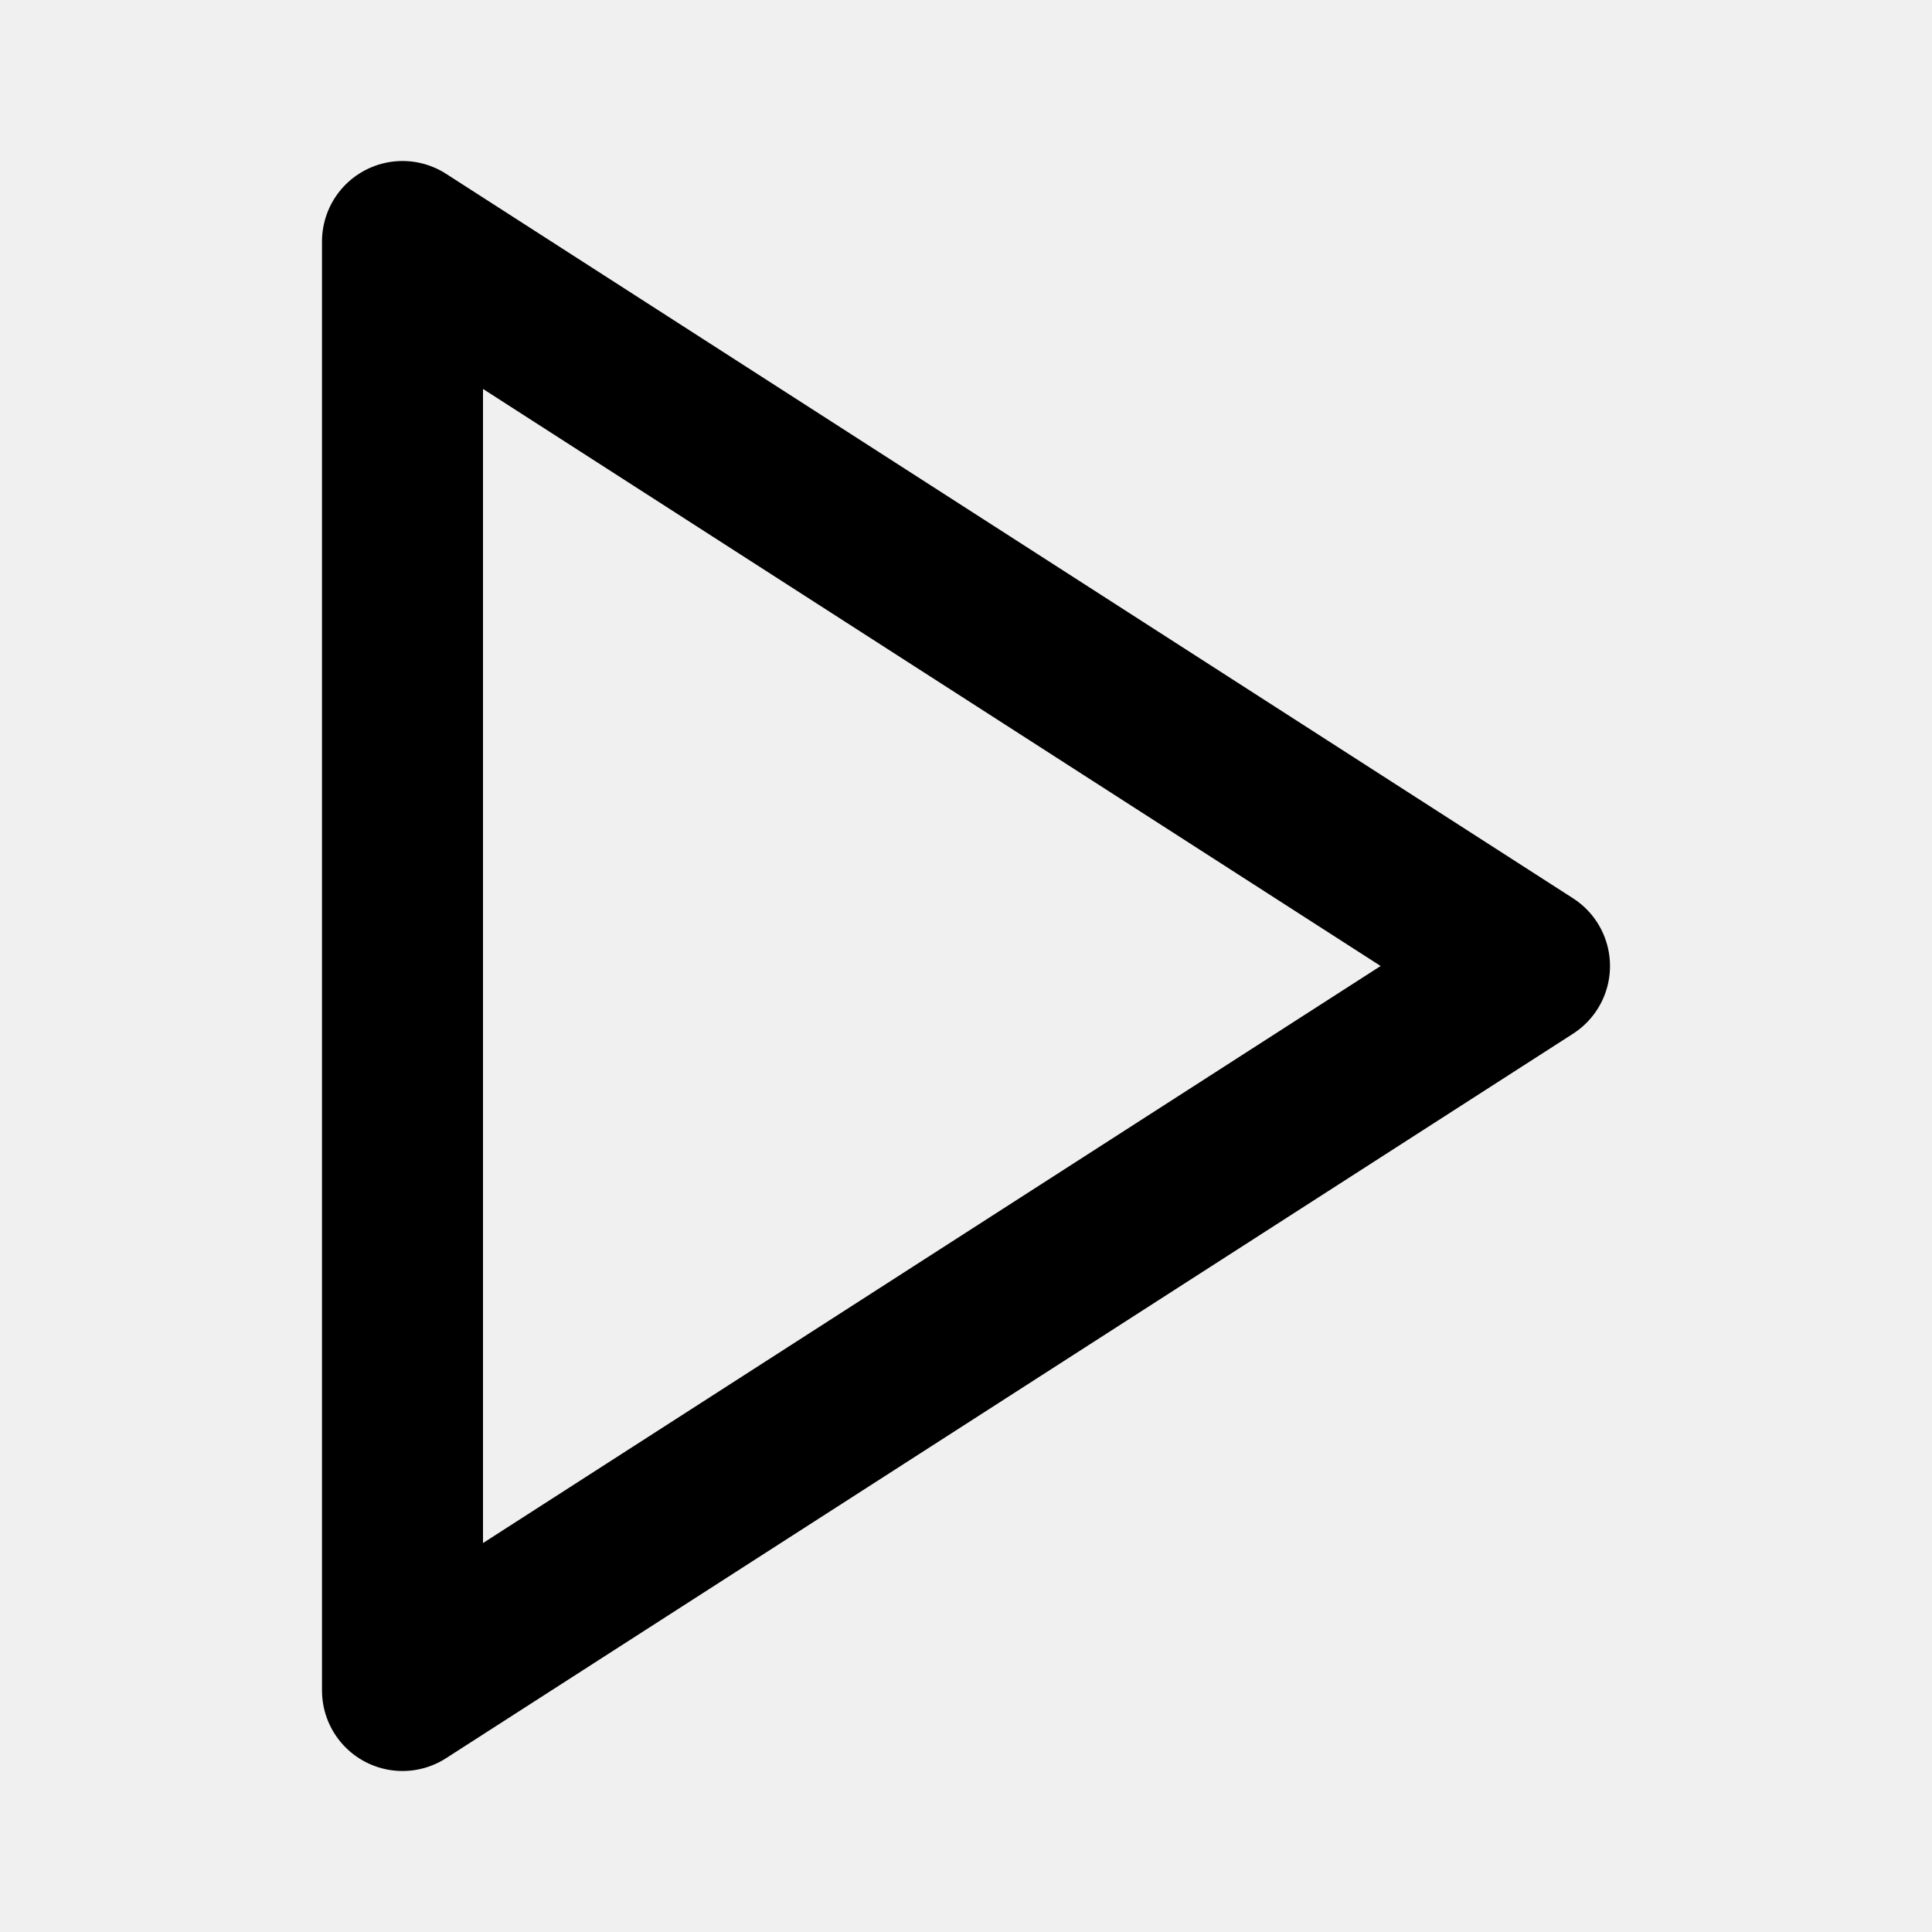
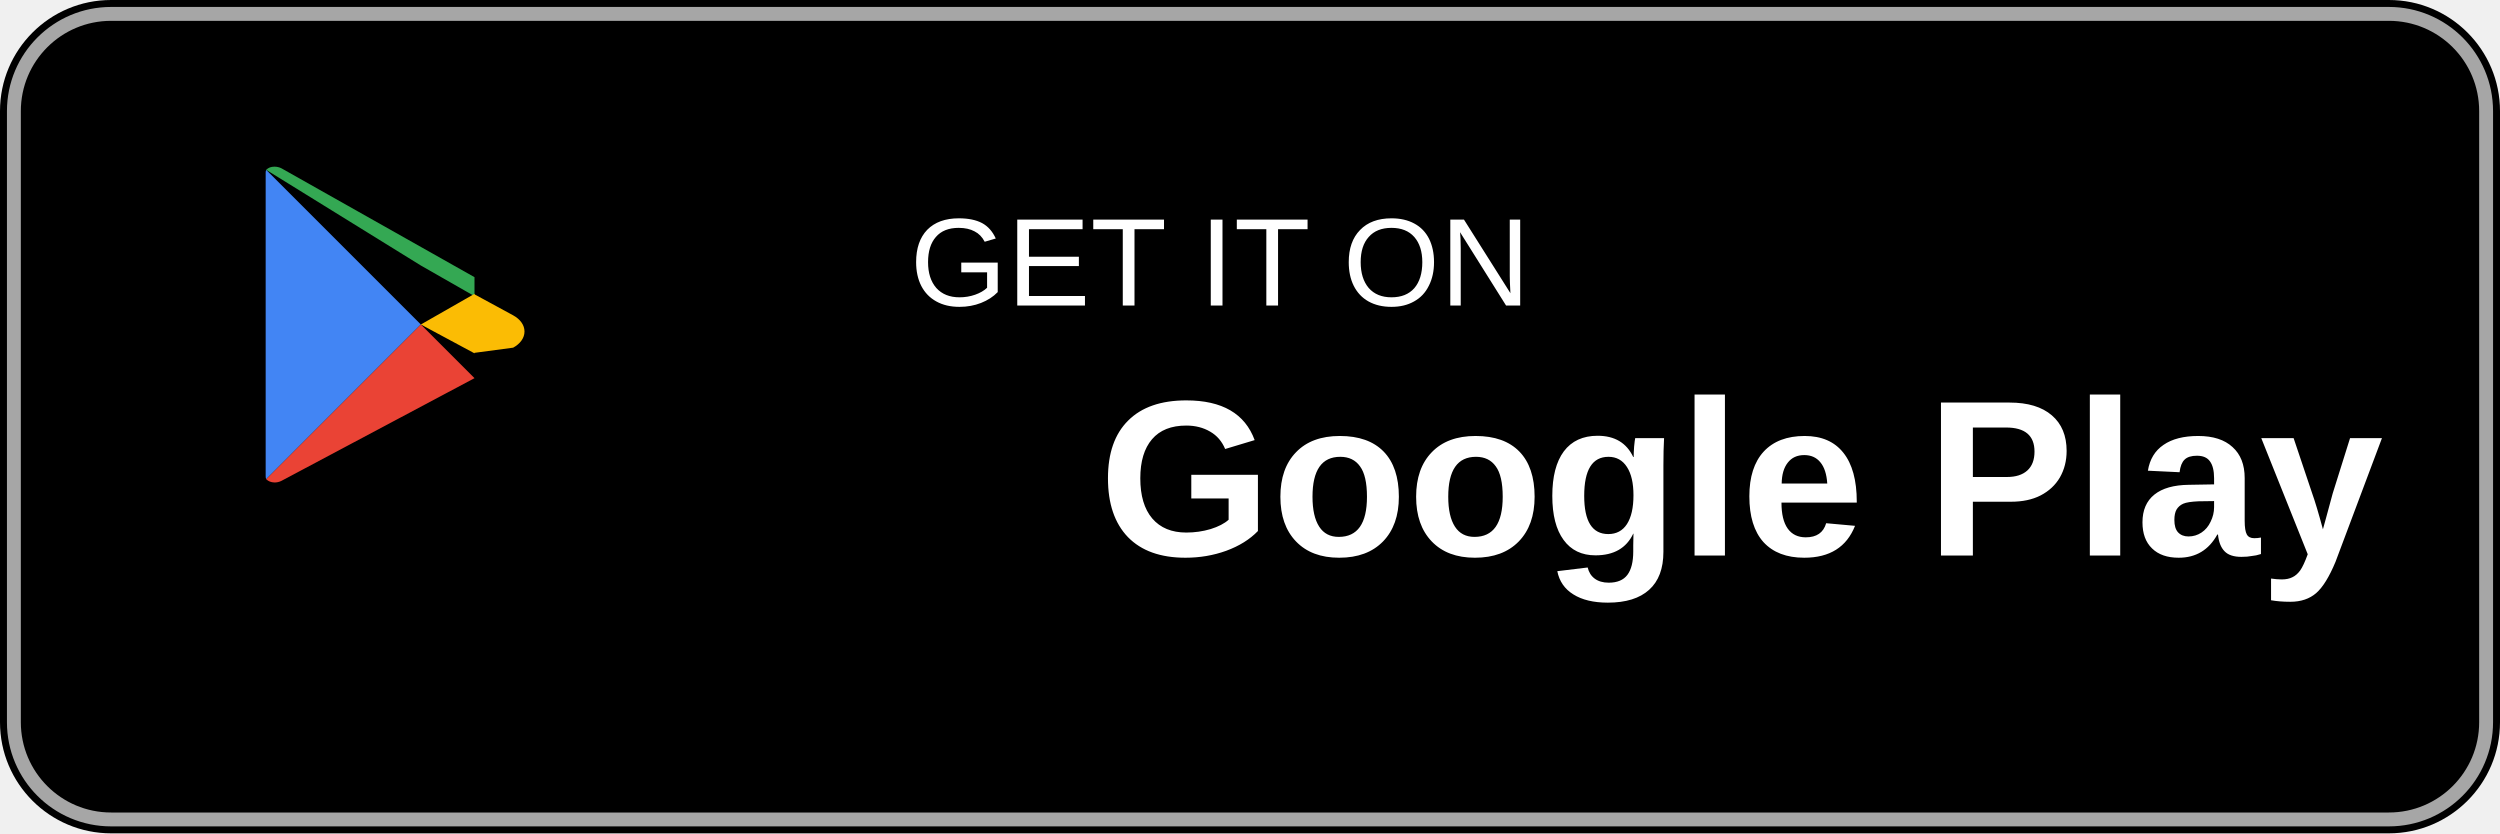
- <svg xmlns="http://www.w3.org/2000/svg" width="24" height="24" viewBox="0 0 24 24" fill="none" stroke="currentColor" stroke-width="2" stroke-linecap="round" stroke-linejoin="round" class="lucide lucide-play">
-   <polygon points="5 3 19 12 5 21 5 3" />
+ <svg xmlns="http://www.w3.org/2000/svg" version="1.1" viewBox="0 0 180 60" xml:space="preserve">
+   <rect width="180" height="60" rx="8" fill="#000000" />
+   <rect x="1" y="1" width="178" height="58" rx="7" fill="none" stroke="#A6A6A6" stroke-width="1" />
+   <g transform="translate(18, 12) scale(1.2)">
+     <path d="M0.97,0.19L10.25,9.47L0.97,18.75c-0.03-0.07-0.03-0.13-0.03-0.21V0.4C0.94,0.32,0.94,0.26,0.97,0.19z" fill="#4285f4" />
+     <path d="M13.47,7.77l-3.22-1.84L10.25,5.93L0.97,0.19c0.13-0.13,0.29-0.19,0.5-0.19c0.13,0,0.29,0.03,0.42,0.1l11.58,6.53V6.64z" fill="#34a853" />
+     <path d="M0.97,18.75l9.28-9.28l0,0l3.22,3.22l0,0L1.89,18.85c-0.13,0.07-0.29,0.1-0.42,0.1C1.26,18.94,1.1,18.88,0.97,18.75z" fill="#ea4335" />
+     <path d="M13.47,11.17v0.03l-3.22-1.73l3.22-1.84v0.03l2.32,1.26c0.42,0.23,0.68,0.58,0.68,0.97s-0.26,0.74-0.68,0.97L13.47,11.17z" fill="#fbbc04" />
+   </g>
+   <g transform="translate(48, 0)">
+     <text x="0" y="22" fill="#FFFFFF" font-family="Arial, sans-serif" font-size="9" font-weight="300">
+       GET IT ON
+     </text>
+     <text x="0" y="40" fill="#FFFFFF" font-family="Arial, sans-serif" font-size="16" font-weight="600">
+       Google Play
+     </text>
+   </g>
</svg>
